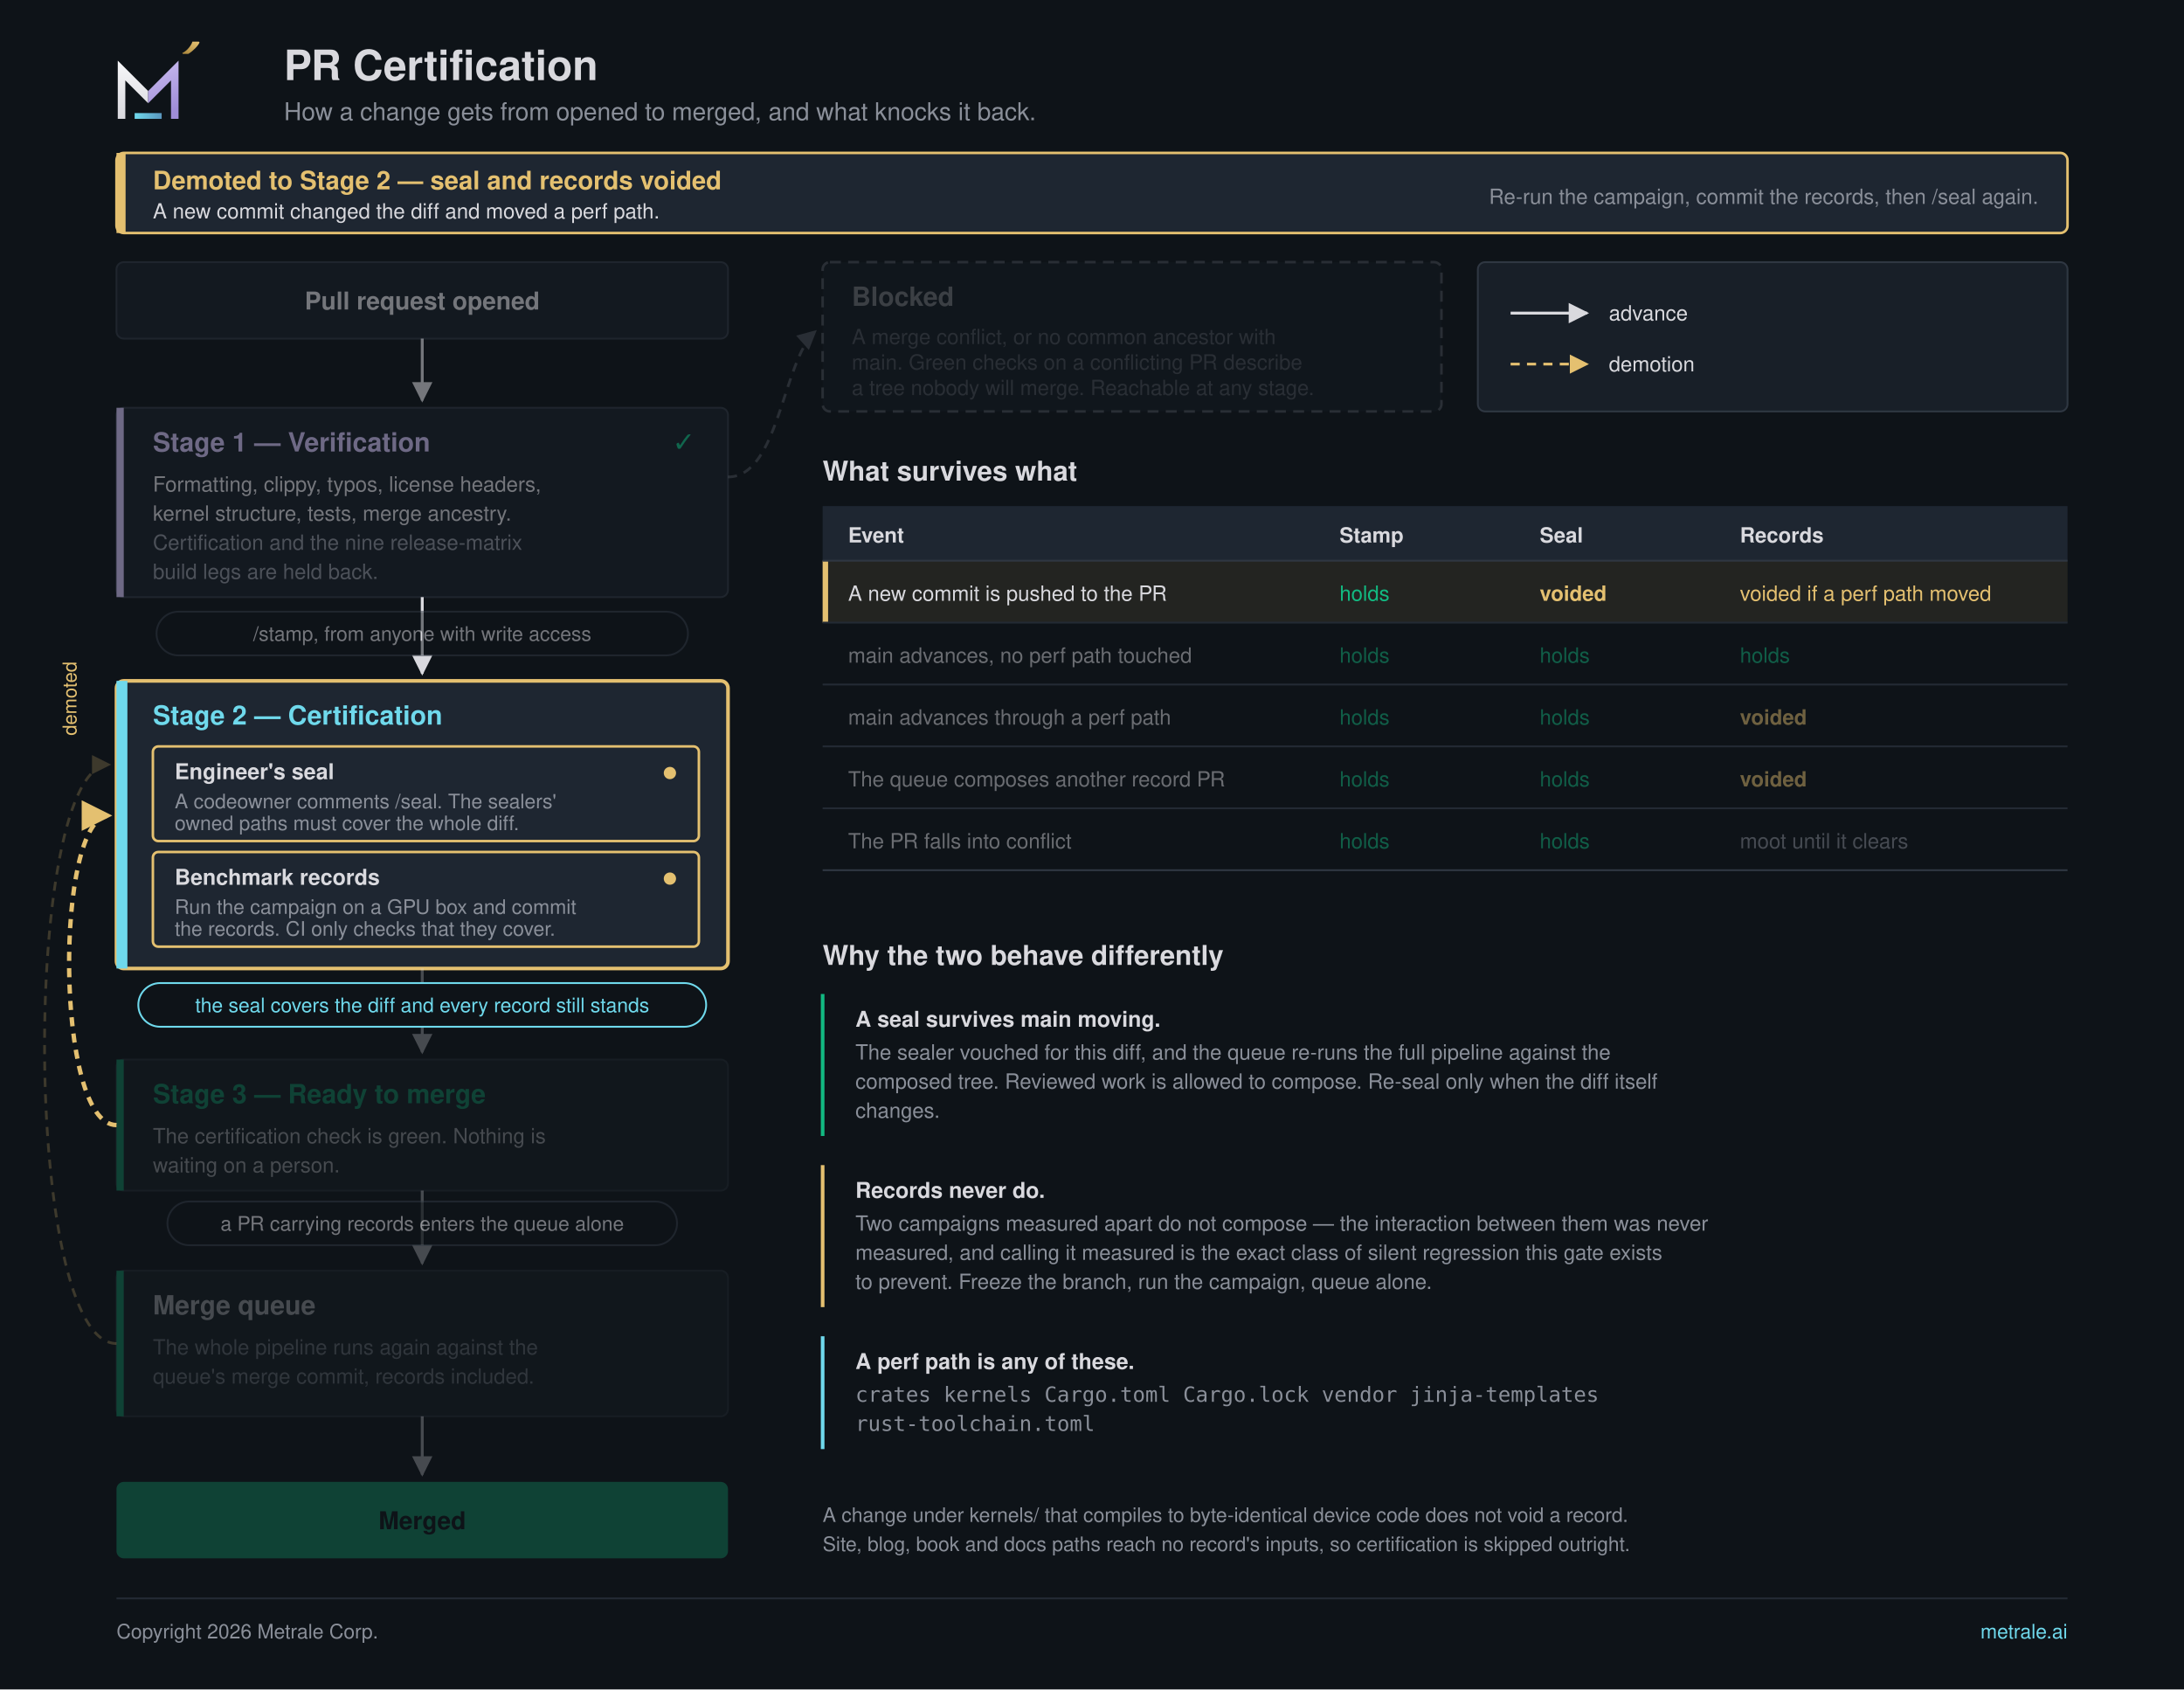
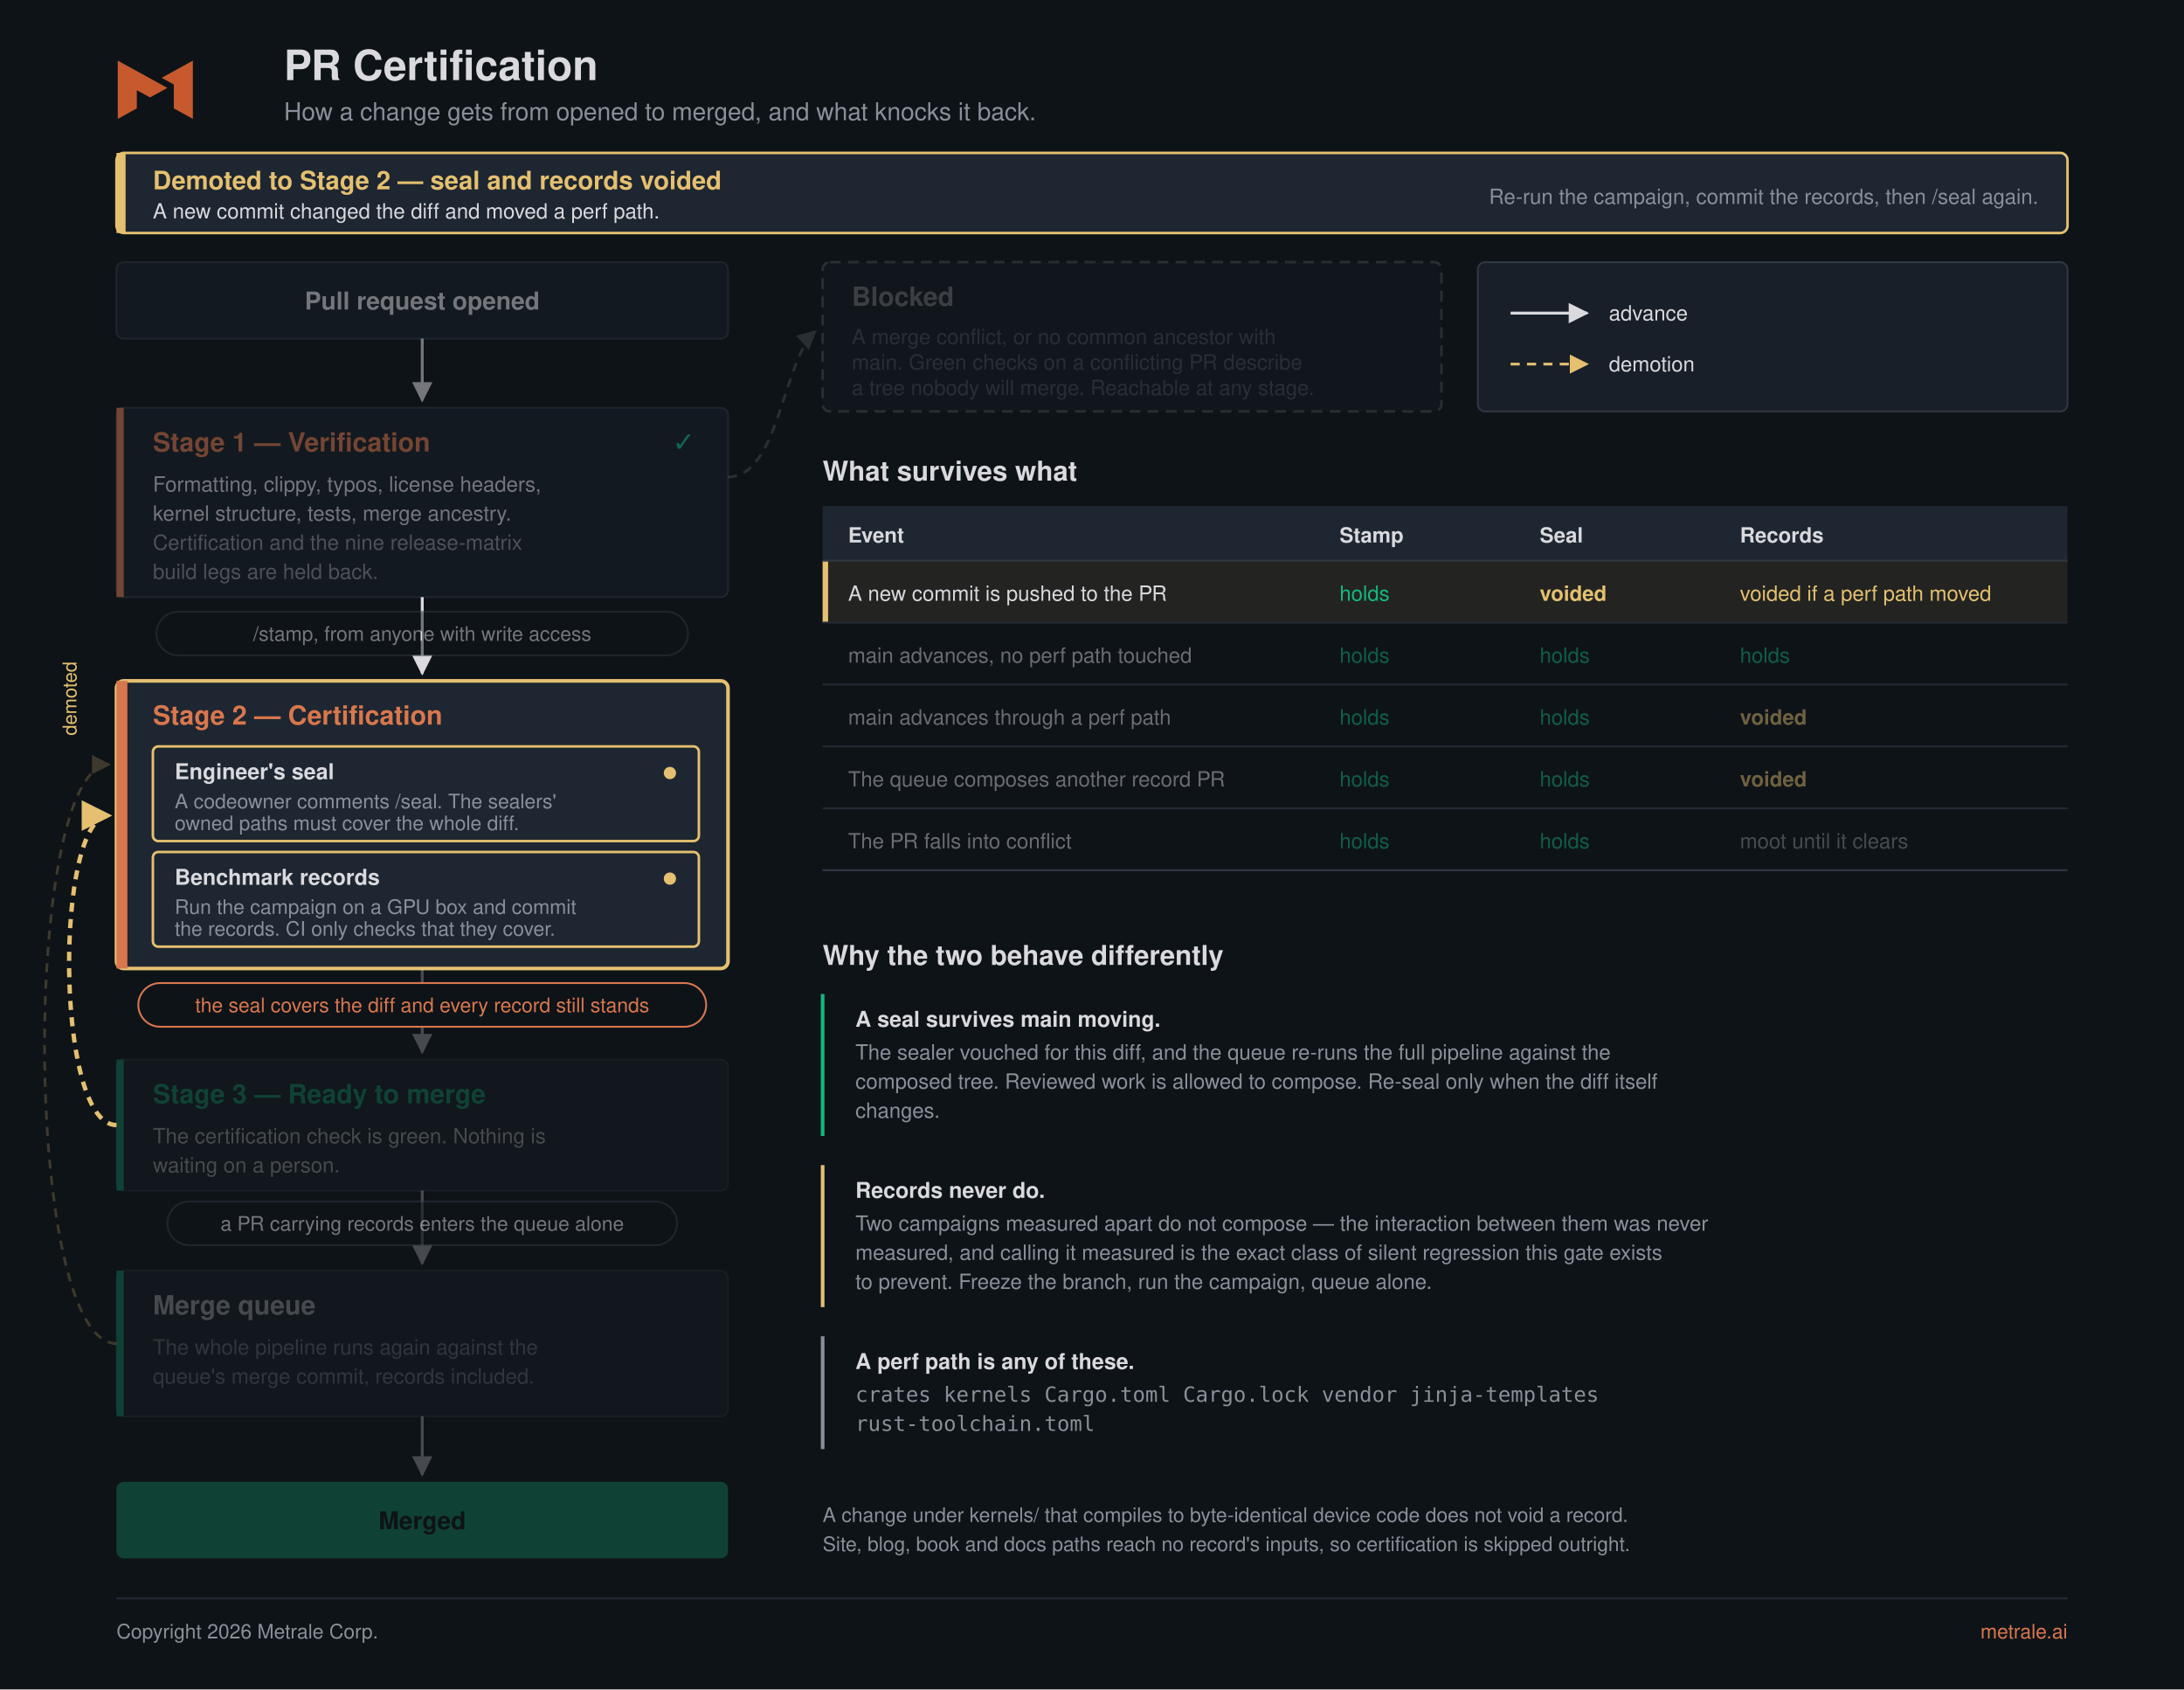
- <svg xmlns="http://www.w3.org/2000/svg" xmlns:xlink="http://www.w3.org/1999/xlink" viewBox="0 0 1200 928" width="1200" height="928" font-family="Urbanist, Helvetica Neue, Helvetica, Arial, sans-serif" role="img" aria-label="Metrale Engine PR Certification — Demoted to Stage 2 — seal and records voided">
+ <svg xmlns="http://www.w3.org/2000/svg" xmlns:xlink="http://www.w3.org/1999/xlink" viewBox="0 0 1200 928" width="1200" height="928" font-family="Manrope, Helvetica Neue, Helvetica, Arial, sans-serif" role="img" aria-label="Metrale Engine PR Certification — Demoted to Stage 2 — seal and records voided">
  <defs>
    <marker id="tipInk" viewBox="0 0 10 10" refX="9" refY="5" markerWidth="7" markerHeight="7" orient="auto-start-reverse">
      <path d="M 0 0 L 10 5 L 0 10 z" fill="#D9D9DE" />
    </marker>
    <marker id="tipGold" viewBox="0 0 10 10" refX="9" refY="5" markerWidth="7" markerHeight="7" orient="auto-start-reverse">
      <path d="M 0 0 L 10 5 L 0 10 z" fill="#E4C070" />
    </marker>
    <marker id="tipMuted" viewBox="0 0 10 10" refX="9" refY="5" markerWidth="7" markerHeight="7" orient="auto-start-reverse">
      <path d="M 0 0 L 10 5 L 0 10 z" fill="#8A8F99" />
    </marker>
    <marker id="tipAccent" viewBox="0 0 10 10" refX="9" refY="5" markerWidth="7" markerHeight="7" orient="auto-start-reverse">
      <path d="M 0 0 L 10 5 L 0 10 z" fill="#E4C070" />
    </marker>
  </defs>
  <rect width="1200" height="928" fill="#0E1318" />
-   <g transform="translate(64 22) scale(0.08835) translate(8 128)" aria-hidden="true">
-     <defs>
-       <linearGradient id="cert-m-v" x1="0" y1="0" x2="0.25" y2="1">
-         <stop offset="0" stop-color="#CDBFF1" />
-         <stop offset="1" stop-color="#9F8DD8" />
-       </linearGradient>
-       <linearGradient id="cert-m-c" x1="0" y1="0" x2="1" y2="0">
-         <stop offset="0" stop-color="#6FD9EC" />
-         <stop offset="1" stop-color="#5A96BD" />
-       </linearGradient>
-       <linearGradient id="cert-m-g" x1="0.8" y1="0" x2="0.2" y2="1">
-         <stop offset="0" stop-color="#E4C070" />
-         <stop offset="1" stop-color="#AE8A3F" />
-       </linearGradient>
-       <linearGradient id="cert-m-w" x1="0" y1="0" x2="0" y2="1">
-         <stop offset="0" stop-color="#F7F7F9" />
-         <stop offset="1" stop-color="#D9D9DE" />
-       </linearGradient>
-     </defs>
-     <path d="M0 0L189 189L189 265L47 123L47 362L0 362Z" fill="url(#cert-m-w)" />
-     <path d="M378 0L189 189L189 265L331 123L331 362L378 362Z" fill="url(#cert-m-v)" />
-     <rect x="105" y="326" width="168" height="36" fill="url(#cert-m-c)" />
-     <path d="M464 -118L502 -118C506 -118 508 -116 508 -112C500 -92 468 -60 442 -44L438 -42L408 -42C404 -42 402 -44 402 -48C432 -60 460 -100 464 -118Z" fill="url(#cert-m-g)" />
+   <g transform="translate(64 22) scale(0.08835) translate(8 128) scale(2.23457)" aria-hidden="true">
+     <path d="M0 0L138 75.9L89.82 102.4L53 82.15L53 132.85L0 162Z" fill="#C65A2E" />
+     <path d="M209 0L122.17 47.76L156 66.36L156 132.85L209 162Z" fill="#C65A2E" />
  </g>
  <text x="156" y="44" font-size="23" fill="#D9D9DE" font-weight="650">PR Certification</text>
  <text x="156" y="66" font-size="13.5" fill="#8A8F99">How a change gets from opened to merged, and what knocks it back.</text>
  <rect x="64" y="84" width="1072" height="44" rx="4" fill="#1E2631" stroke="#E4C070" stroke-width="1.4" />
  <rect x="64" y="84" width="5" height="44" fill="#E4C070" />
  <text x="84" y="104" font-size="14" fill="#E4C070" font-weight="650">Demoted to Stage 2 — seal and records voided</text>
  <text x="84" y="120" font-size="11.5" fill="#D9D9DE">A new commit changed the diff and moved a perf path.</text>
  <text x="1120" y="112" font-size="11.5" fill="#8A8F99" text-anchor="end">Re-run the campaign, commit the records, then /seal again.</text>
  <g opacity="0.5">
    <rect x="64" y="144" width="336" height="42" rx="4" fill="#181F28" stroke="#2F3742" stroke-width="1" />
    <text x="232" y="170" font-size="13.5" fill="#D9D9DE" font-weight="600" text-anchor="middle">Pull request opened</text>
  </g>
  <path d="M 232 186 L 232 220" stroke="#D9D9DE" stroke-width="1.6" fill="none" marker-end="url(#tipInk)" opacity="0.5" />
  <g opacity="0.5">
    <rect x="64" y="224" width="336" height="104" rx="4" fill="#181F28" stroke="#2F3742" stroke-width="1.0" />
-     <rect x="64" y="224" width="4" height="104" fill="#CDBFF1" />
-     <text x="84" y="248" font-size="14.5" fill="#CDBFF1" font-weight="650">Stage 1 — Verification</text>
+     <rect x="64" y="224" width="4" height="104" fill="#D9774D" />
+     <text x="84" y="248" font-size="14.5" fill="#D9774D" font-weight="650">Stage 1 — Verification</text>
    <text x="84" y="270" font-size="11.5" fill="#D9D9DE">Formatting, clippy, typos, license headers,</text>
    <text x="84" y="286" font-size="11.5" fill="#D9D9DE">kernel structure, tests, merge ancestry.</text>
    <text x="84" y="302" font-size="11.5" fill="#8A8F99">Certification and the nine release-matrix</text>
    <text x="84" y="318" font-size="11.5" fill="#8A8F99">build legs are held back.</text>
    <text x="382" y="248" font-size="15" fill="#12B981" font-weight="650" text-anchor="end">✓</text>
  </g>
  <path d="M 232 328 L 232 370" stroke="#D9D9DE" stroke-width="1.6" fill="none" marker-end="url(#tipInk)" opacity="1" />
  <g opacity="0.5">
    <rect x="86.0" y="336" width="292" height="24" rx="12" fill="#0E1318" stroke="#2F3742" stroke-width="1" />
    <text x="232" y="352" font-size="11" fill="#D9D9DE" text-anchor="middle">/stamp, from anyone with write access</text>
  </g>
  <g opacity="1">
    <rect x="64" y="374" width="336" height="158" rx="4" fill="#1E2631" stroke="#E4C070" stroke-width="2.0" />
-     <rect x="64" y="374" width="6" height="158" fill="#6FD9EC" />
-     <text x="84" y="398" font-size="14.5" fill="#6FD9EC" font-weight="650">Stage 2 — Certification</text>
+     <rect x="64" y="374" width="6" height="158" fill="#D9774D" />
+     <text x="84" y="398" font-size="14.5" fill="#D9774D" font-weight="650">Stage 2 — Certification</text>
  </g>
  <g opacity="1">
    <rect x="84" y="410" width="300" height="52" rx="3" fill="#1E2631" stroke="#E4C070" stroke-width="1.4" />
    <text x="96" y="428" font-size="12" fill="#D9D9DE" font-weight="600">Engineer's seal</text>
    <text x="96" y="444" font-size="11" fill="#8A8F99">A codeowner comments /seal. The sealers'</text>
    <text x="96" y="456" font-size="11" fill="#8A8F99">owned paths must cover the whole diff.</text>
    <text x="372" y="428" font-size="13" fill="#E4C070" font-weight="650" text-anchor="end">●</text>
  </g>
  <g opacity="1">
    <rect x="84" y="468" width="300" height="52" rx="3" fill="#1E2631" stroke="#E4C070" stroke-width="1.4" />
    <text x="96" y="486" font-size="12" fill="#D9D9DE" font-weight="600">Benchmark records</text>
    <text x="96" y="502" font-size="11" fill="#8A8F99">Run the campaign on a GPU box and commit</text>
    <text x="96" y="514" font-size="11" fill="#8A8F99">the records. CI only checks that they cover.</text>
    <text x="372" y="486" font-size="13" fill="#E4C070" font-weight="650" text-anchor="end">●</text>
  </g>
  <path d="M 232 532 L 232 578" stroke="#D9D9DE" stroke-width="1.6" fill="none" marker-end="url(#tipInk)" opacity="0.28" />
  <g opacity="1">
-     <rect x="76.0" y="540" width="312" height="24" rx="12" fill="#0E1318" stroke="#6FD9EC" stroke-width="1" />
-     <text x="232" y="556" font-size="11" fill="#6FD9EC" text-anchor="middle">the seal covers the diff and every record still stands</text>
+     <rect x="76.0" y="540" width="312" height="24" rx="12" fill="#0E1318" stroke="#D9774D" stroke-width="1" />
+     <text x="232" y="556" font-size="11" fill="#D9774D" text-anchor="middle">the seal covers the diff and every record still stands</text>
  </g>
  <g opacity="0.28">
    <rect x="64" y="582" width="336" height="72" rx="4" fill="#181F28" stroke="#2F3742" stroke-width="1.0" />
    <rect x="64" y="582" width="4" height="72" fill="#12B981" />
    <text x="84" y="606" font-size="14.5" fill="#12B981" font-weight="650">Stage 3 — Ready to merge</text>
    <text x="84" y="628" font-size="11.5" fill="#D9D9DE">The certification check is green. Nothing is</text>
    <text x="84" y="644" font-size="11.5" fill="#D9D9DE">waiting on a person.</text>
  </g>
  <path d="M 232 654 L 232 694" stroke="#D9D9DE" stroke-width="1.6" fill="none" marker-end="url(#tipInk)" opacity="0.28" />
  <g opacity="0.5">
    <rect x="92.0" y="660" width="280" height="24" rx="12" fill="#0E1318" stroke="#2F3742" stroke-width="1" />
    <text x="232" y="676" font-size="11" fill="#D9D9DE" text-anchor="middle">a PR carrying records enters the queue alone</text>
  </g>
  <g opacity="0.28">
    <rect x="64" y="698" width="336" height="80" rx="4" fill="#181F28" stroke="#2F3742" stroke-width="1.0" />
    <rect x="64" y="698" width="4" height="80" fill="#12B981" />
    <text x="84" y="722" font-size="14.5" fill="#D9D9DE" font-weight="650">Merge queue</text>
    <text x="84" y="744" font-size="11.5" fill="#8A8F99">The whole pipeline runs again against the</text>
    <text x="84" y="760" font-size="11.5" fill="#8A8F99">queue's merge commit, records included.</text>
  </g>
  <path d="M 232 778 L 232 810" stroke="#D9D9DE" stroke-width="1.6" fill="none" marker-end="url(#tipInk)" opacity="0.28" />
  <g opacity="0.28">
    <rect x="64" y="814" width="336" height="42" rx="4" fill="#12B981" />
    <text x="232" y="840" font-size="13.5" fill="#0E1318" font-weight="650" text-anchor="middle">Merged</text>
  </g>
  <path d="M 64 618 C 30 618, 30 448, 60 448" stroke="#E4C070" stroke-width="2.4" fill="none" marker-end="url(#tipGold)" opacity="1" stroke-dasharray="5 4" />
  <path d="M 64 738 C 12 738, 12 420, 60 420" stroke="#E4C070" stroke-width="1.5" fill="none" marker-end="url(#tipGold)" opacity="0.22" stroke-dasharray="5 4" />
  <text x="42" y="404" font-size="10.5" fill="#E4C070" opacity="1" transform="rotate(-90 42 404)">demoted</text>
  <path d="M 400 262 C 428 262, 430 198, 448 182" stroke="#8A8F99" stroke-width="1.5" fill="none" marker-end="url(#tipMuted)" opacity="0.22" stroke-dasharray="5 4" />
  <g opacity="0.22">
    <rect x="452" y="144" width="340" height="82" rx="4" fill="#181F28" stroke="#8A8F99" stroke-width="1.4" stroke-dasharray="6 4" />
    <text x="468" y="168" font-size="14.5" fill="#D9D9DE" font-weight="650">Blocked</text>
    <text x="468" y="189" font-size="11.5" fill="#8A8F99">A merge conflict, or no common ancestor with</text>
    <text x="468" y="203" font-size="11.5" fill="#8A8F99">main. Green checks on a conflicting PR describe</text>
    <text x="468" y="217" font-size="11.5" fill="#8A8F99">a tree nobody will merge. Reachable at any stage.</text>
  </g>
  <rect x="812" y="144" width="324" height="82" rx="4" fill="#181F28" stroke="#2F3742" stroke-width="1" />
  <path d="M 830 172 L 872 172" stroke="#D9D9DE" stroke-width="1.6" fill="none" marker-end="url(#tipInk)" opacity="1" />
  <text x="884" y="176" font-size="11.5" fill="#D9D9DE">advance</text>
  <path d="M 830 200 L 872 200" stroke="#E4C070" stroke-width="1.5" fill="none" marker-end="url(#tipGold)" opacity="1" stroke-dasharray="5 4" />
  <text x="884" y="204" font-size="11.5" fill="#D9D9DE">demotion</text>
  <text x="452" y="264" font-size="15" fill="#D9D9DE" font-weight="650">What survives what</text>
  <rect x="452" y="278" width="684" height="30" fill="#1E2631" />
  <rect x="452" y="308" width="684" height="34" fill="#E4C070" opacity="0.10" />
  <rect x="452" y="308" width="3" height="34" fill="#E4C070" />
  <text x="466" y="298" font-size="11.5" fill="#D9D9DE" font-weight="650">Event</text>
  <text x="736" y="298" font-size="11.5" fill="#D9D9DE" font-weight="650">Stamp</text>
  <text x="846" y="298" font-size="11.5" fill="#D9D9DE" font-weight="650">Seal</text>
  <text x="956" y="298" font-size="11.5" fill="#D9D9DE" font-weight="650">Records</text>
  <g opacity="1">
    <text x="466" y="330" font-size="11.5" fill="#D9D9DE">A new commit is pushed to the PR</text>
    <text x="736" y="330" font-size="11.5" fill="#12B981">holds</text>
    <text x="846" y="330" font-size="11.5" fill="#E4C070" font-weight="600">voided</text>
    <text x="956" y="330" font-size="11.5" fill="#E4C070">voided if a perf path moved</text>
  </g>
  <g opacity="0.45">
    <text x="466" y="364" font-size="11.5" fill="#D9D9DE">main advances, no perf path touched</text>
    <text x="736" y="364" font-size="11.5" fill="#12B981">holds</text>
    <text x="846" y="364" font-size="11.5" fill="#12B981">holds</text>
    <text x="956" y="364" font-size="11.5" fill="#12B981">holds</text>
  </g>
  <g opacity="0.45">
    <text x="466" y="398" font-size="11.5" fill="#D9D9DE">main advances through a perf path</text>
    <text x="736" y="398" font-size="11.5" fill="#12B981">holds</text>
    <text x="846" y="398" font-size="11.5" fill="#12B981">holds</text>
    <text x="956" y="398" font-size="11.5" fill="#E4C070" font-weight="600">voided</text>
  </g>
  <g opacity="0.45">
    <text x="466" y="432" font-size="11.5" fill="#D9D9DE">The queue composes another record PR</text>
    <text x="736" y="432" font-size="11.5" fill="#12B981">holds</text>
    <text x="846" y="432" font-size="11.5" fill="#12B981">holds</text>
    <text x="956" y="432" font-size="11.5" fill="#E4C070" font-weight="600">voided</text>
  </g>
  <g opacity="0.45">
    <text x="466" y="466" font-size="11.5" fill="#D9D9DE">The PR falls into conflict</text>
    <text x="736" y="466" font-size="11.5" fill="#12B981">holds</text>
    <text x="846" y="466" font-size="11.5" fill="#12B981">holds</text>
    <text x="956" y="466" font-size="11.5" fill="#8A8F99">moot until it clears</text>
  </g>
  <line x1="452" y1="308" x2="1136" y2="308" stroke="#2F3742" />
  <line x1="452" y1="342" x2="1136" y2="342" stroke="#232A34" />
  <line x1="452" y1="376" x2="1136" y2="376" stroke="#232A34" />
  <line x1="452" y1="410" x2="1136" y2="410" stroke="#232A34" />
  <line x1="452" y1="444" x2="1136" y2="444" stroke="#232A34" />
  <line x1="452" y1="478" x2="1136" y2="478" stroke="#2F3742" />
  <text x="452" y="530" font-size="15" fill="#D9D9DE" font-weight="650">Why the two behave differently</text>
  <line x1="452" y1="546" x2="452" y2="624" stroke="#12B981" stroke-width="2" />
  <text x="470" y="564" font-size="12" fill="#D9D9DE" font-weight="600">A seal survives main moving.</text>
  <text x="470" y="582" font-size="11.5" fill="#8A8F99">The sealer vouched for this diff, and the queue re-runs the full pipeline against the</text>
  <text x="470" y="598" font-size="11.5" fill="#8A8F99">composed tree. Reviewed work is allowed to compose. Re-seal only when the diff itself</text>
  <text x="470" y="614" font-size="11.5" fill="#8A8F99">changes.</text>
  <line x1="452" y1="640" x2="452" y2="718" stroke="#E4C070" stroke-width="2" />
  <text x="470" y="658" font-size="12" fill="#D9D9DE" font-weight="600">Records never do.</text>
  <text x="470" y="676" font-size="11.5" fill="#8A8F99">Two campaigns measured apart do not compose — the interaction between them was never</text>
  <text x="470" y="692" font-size="11.5" fill="#8A8F99">measured, and calling it measured is the exact class of silent regression this gate exists</text>
  <text x="470" y="708" font-size="11.5" fill="#8A8F99">to prevent. Freeze the branch, run the campaign, queue alone.</text>
-   <line x1="452" y1="734" x2="452" y2="796" stroke="#6FD9EC" stroke-width="2" />
+   <line x1="452" y1="734" x2="452" y2="796" stroke="#8A8F99" stroke-width="2" />
  <text x="470" y="752" font-size="12" fill="#D9D9DE" font-weight="600">A perf path is any of these.</text>
  <text x="470" y="770" font-size="11.5" fill="#8A8F99" font-family="ui-mono, ui-monospace, SFMono-Regular, Menlo, monospace">crates  kernels  Cargo.toml  Cargo.lock  vendor  jinja-templates</text>
  <text x="470" y="786" font-size="11.5" fill="#8A8F99" font-family="ui-mono, ui-monospace, SFMono-Regular, Menlo, monospace">rust-toolchain.toml</text>
  <text x="452" y="836" font-size="11" fill="#8A8F99">A change under kernels/ that compiles to byte-identical device code does not void a record.</text>
  <text x="452" y="852" font-size="11" fill="#8A8F99">Site, blog, book and docs paths reach no record's inputs, so certification is skipped outright.</text>
  <line x1="64" y1="878" x2="1136" y2="878" stroke="#232A34" />
  <text x="64" y="900" font-size="11" fill="#8A8F99">Copyright 2026 Metrale Corp.</text>
  <a href="https://metrale.ai" xlink:href="https://metrale.ai" target="_blank" rel="noopener">
-     <text x="1136" y="900" font-size="11" fill="#6FD9EC" text-anchor="end">metrale.ai</text>
+     <text x="1136" y="900" font-size="11" fill="#D9774D" text-anchor="end">metrale.ai</text>
  </a>
</svg>
